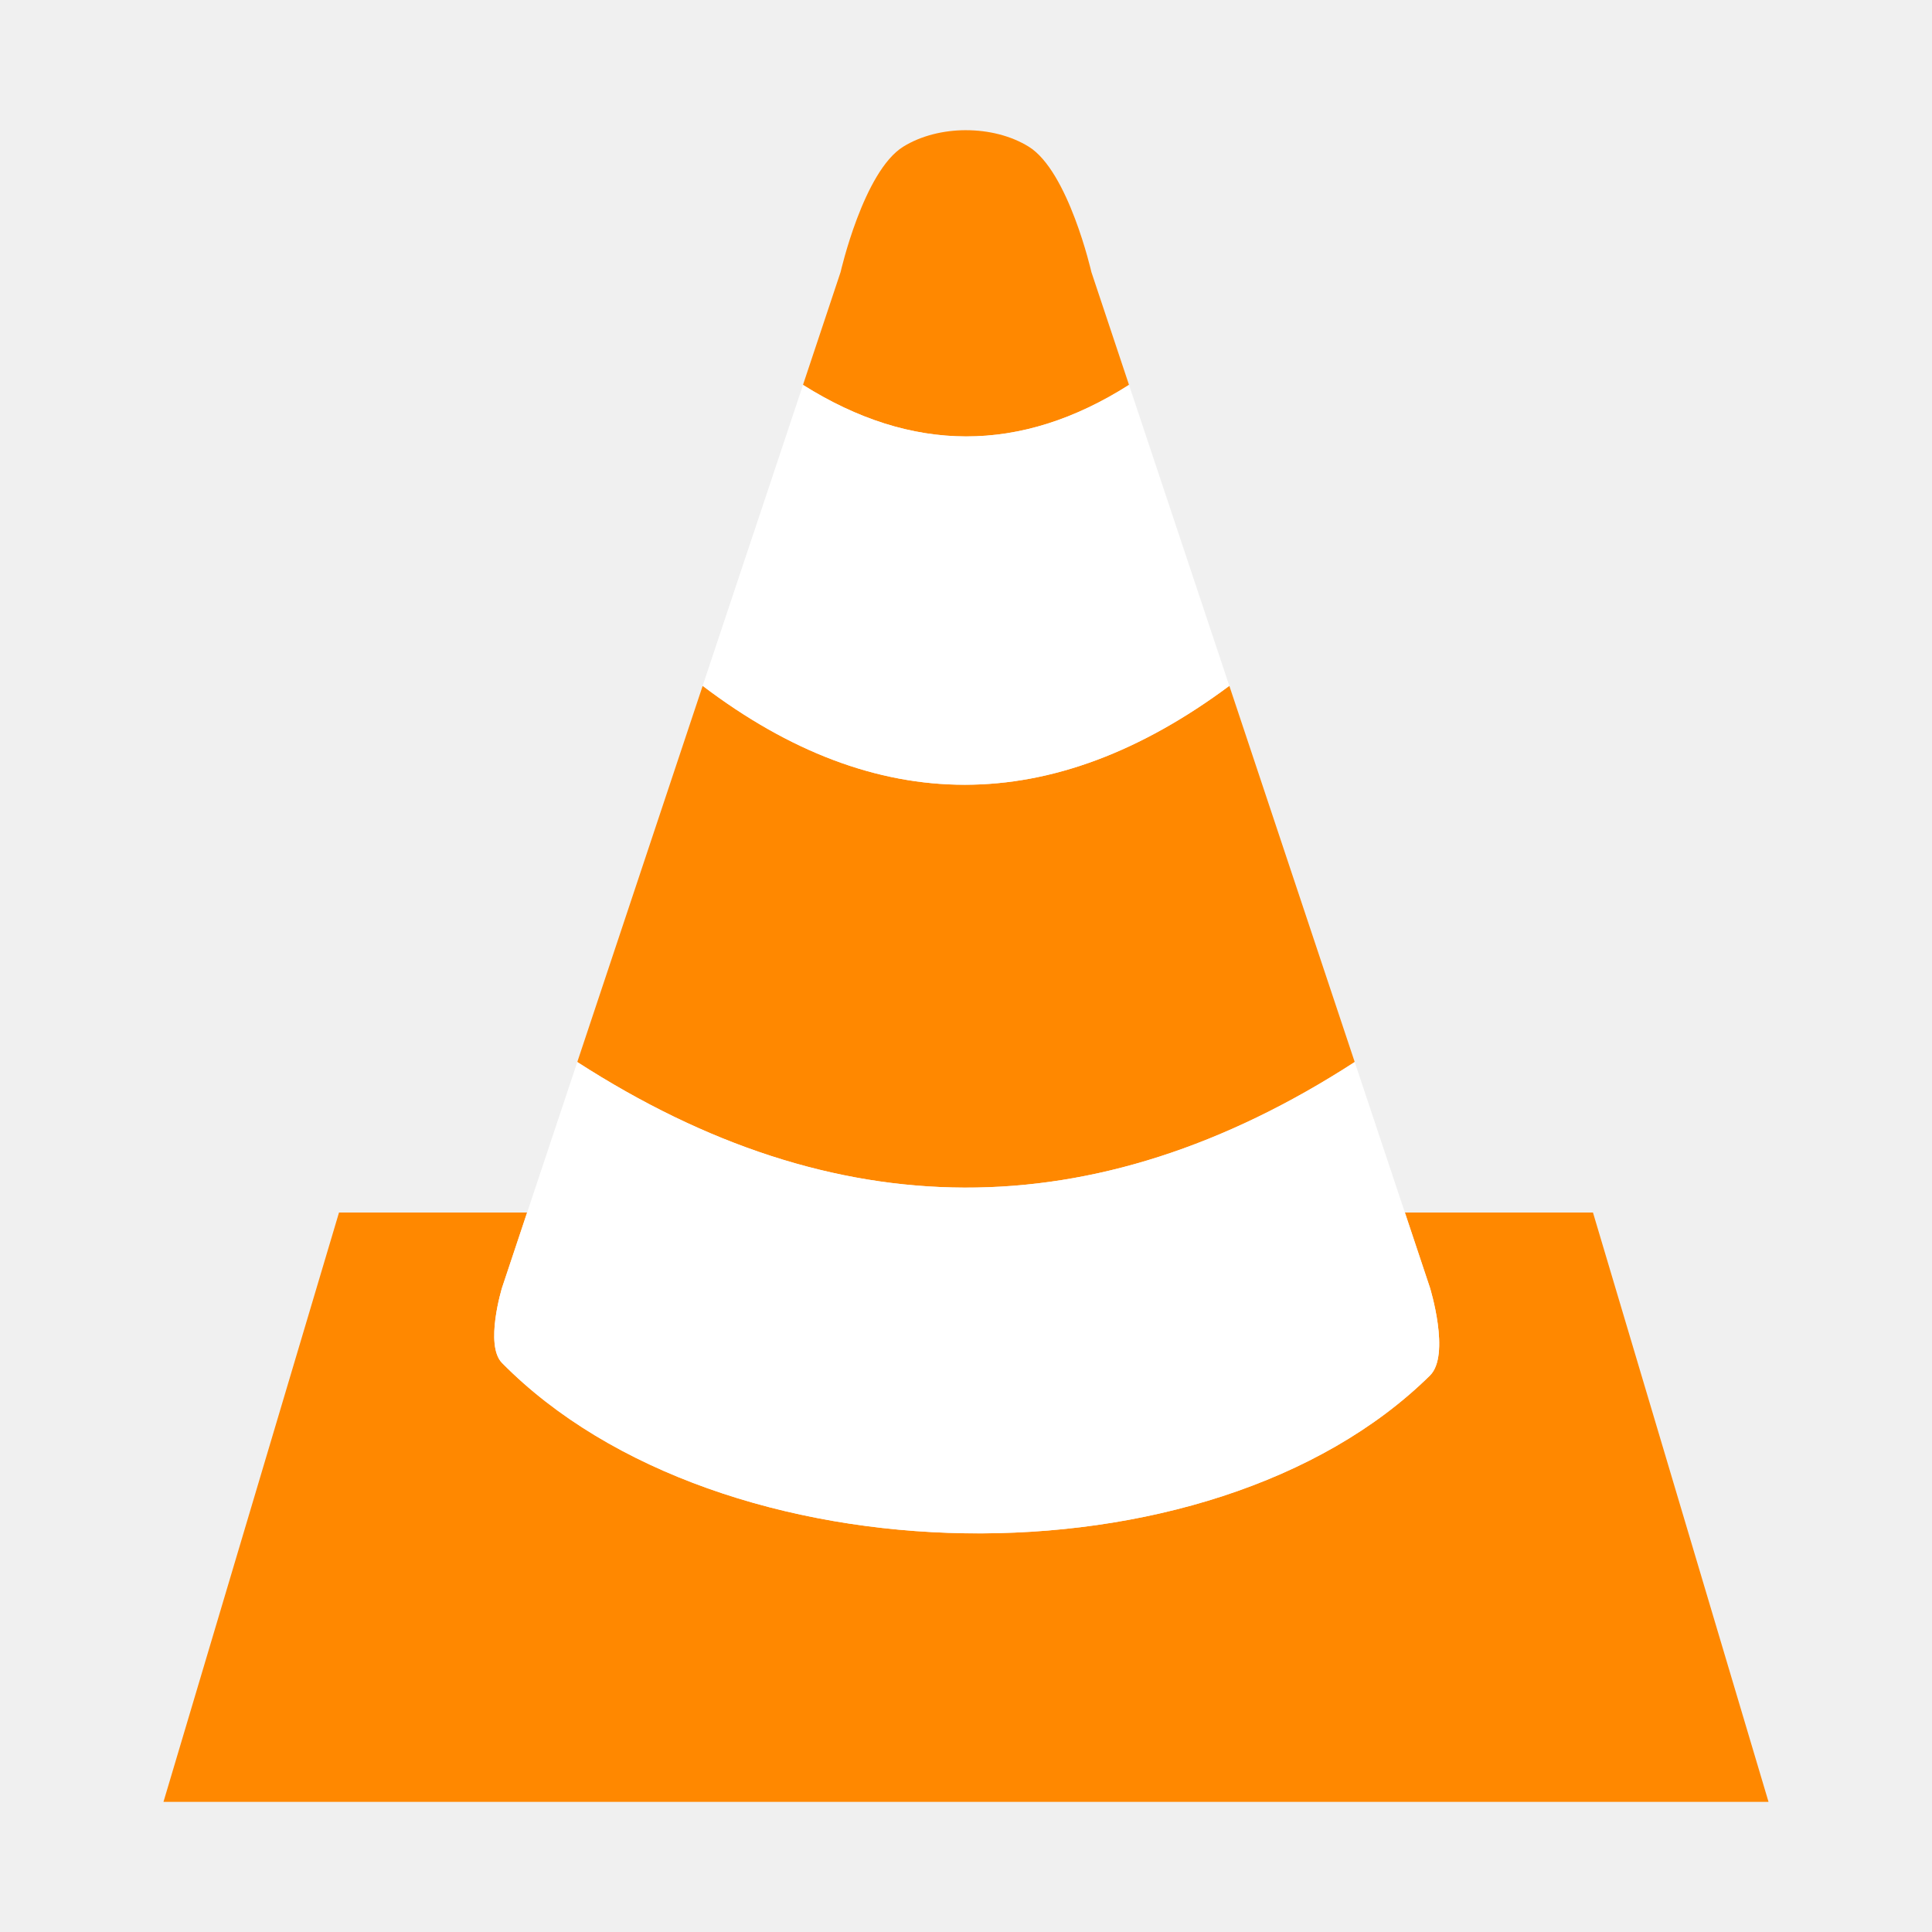
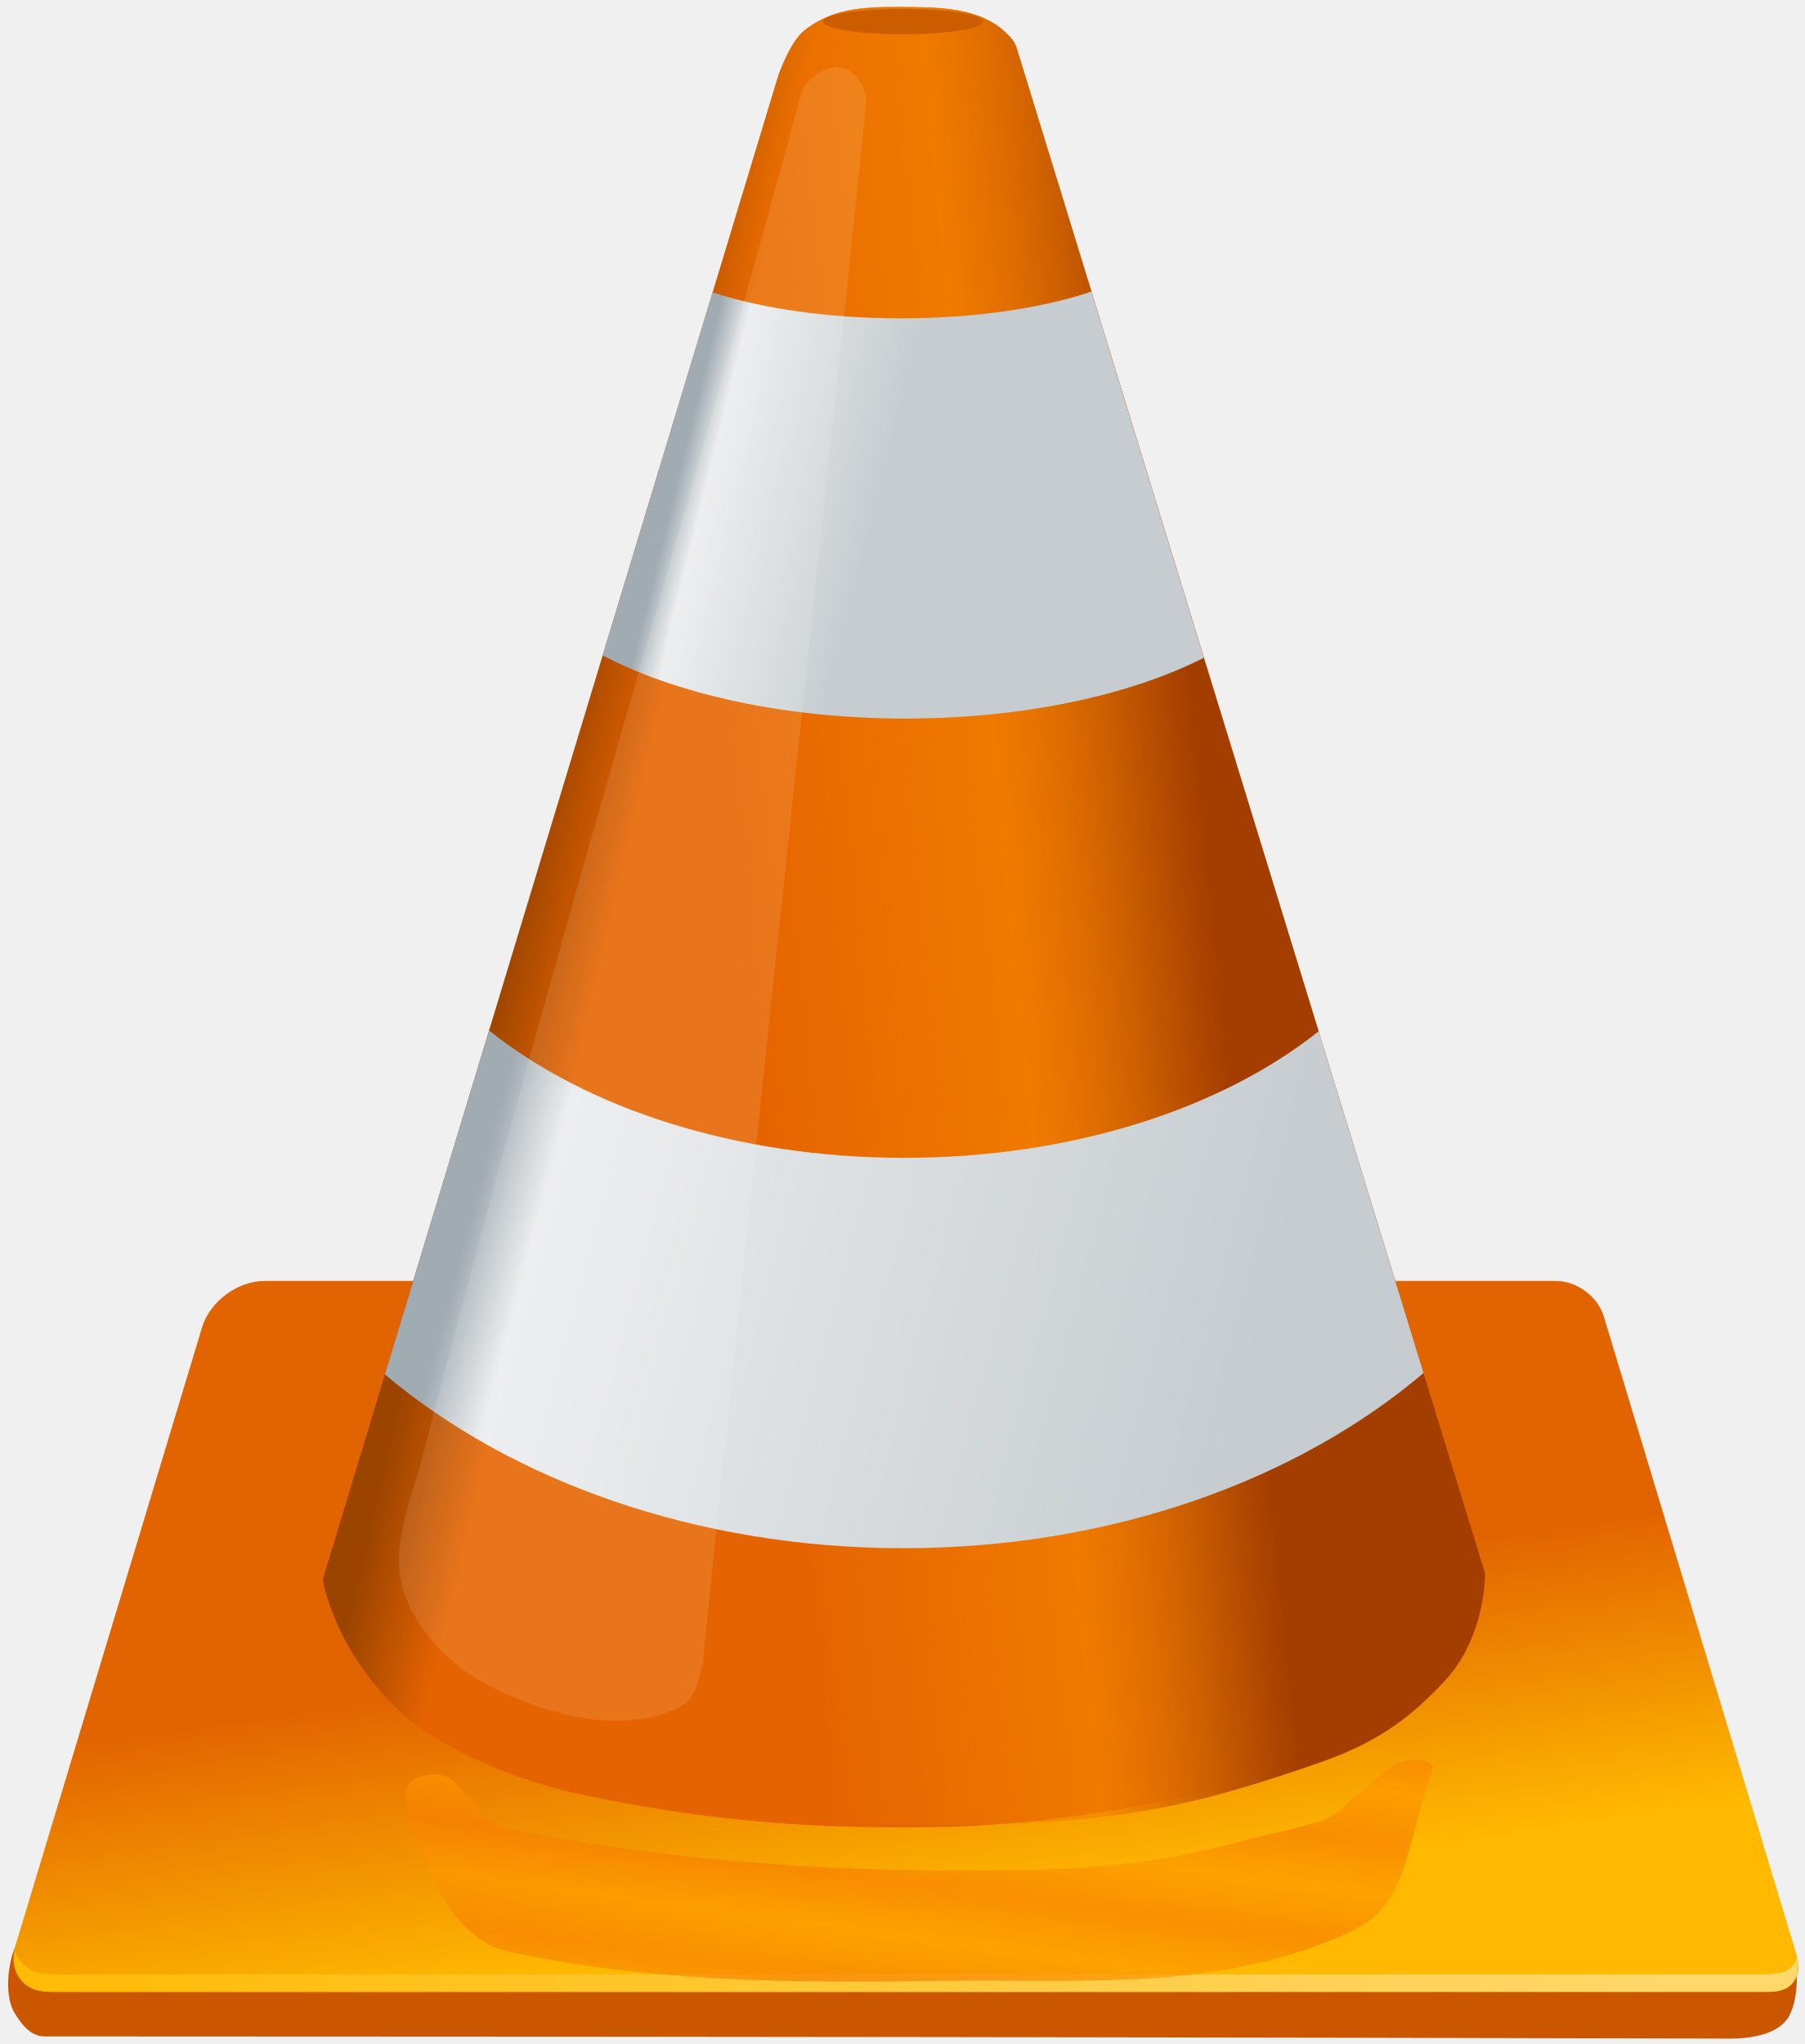
- <svg xmlns="http://www.w3.org/2000/svg" viewBox="0 0 130 130">
-   <path d="M65 8.76c-1.511 0-3.023.369-4.219 1.108-2.675 1.654-4.219 8.438-4.219 8.438L54.031 25.9c7.312 4.599 14.625 4.647 21.938 0l-2.532-7.594s-1.543-6.784-4.218-8.438C68.022 9.129 66.511 8.761 65 8.761zM47.281 46.15l-8.437 25.312c17.304 11.16 34.739 11.376 52.312 0L82.72 46.15c-11.912 8.86-23.725 8.888-35.438 0zM22.812 81.587 11 121.243h108l-11.813-39.656H94.531l1.688 5.063s1.401 4.523 0 5.906c-14.817 14.618-47.82 13.973-62.438-.844-1.185-1.201 0-5.062 0-5.062l1.688-5.063z" fill="#FF8800" />
-   <path d="m35.469 81.585-1.688 5.063s-1.185 3.86 0 5.062c14.618 14.817 47.62 15.462 62.438.844 1.401-1.383 0-5.906 0-5.906l-1.688-5.063-3.375-10.125c-17.573 11.376-35.008 11.159-52.312 0zm11.812-35.437c11.713 8.888 23.526 8.86 35.438 0l-6.75-20.25c-7.313 4.647-14.625 4.599-21.938 0z" fill="#FFFFFF" />
+ <svg xmlns="http://www.w3.org/2000/svg" xmlns:xlink="http://www.w3.org/1999/xlink" width="680" height="770" viewBox="0 0 680 770">
+   <defs>
+     <linearGradient id="i">
+       <stop offset="0" stop-color="#e26400" />
+       <stop offset="1" stop-color="#ffb900" />
+     </linearGradient>
+     <linearGradient id="h">
+       <stop offset="0" stop-color="#9b4400" />
+       <stop offset="1" stop-color="#e56300" />
+     </linearGradient>
+     <linearGradient id="g">
+       <stop offset="0" stop-color="#f48200" stop-opacity="0" />
+       <stop offset=".589" stop-color="#f48200" stop-opacity=".728" />
+       <stop offset=".816" stop-color="#cc5f00" />
+       <stop offset="1" stop-color="#a43d00" />
+     </linearGradient>
+     <linearGradient id="f">
+       <stop offset="0" stop-color="#a1abb2" />
+       <stop offset=".083" stop-color="#eaeced" />
+       <stop offset="1" stop-color="#c6ccd0" />
+     </linearGradient>
+     <linearGradient id="e">
+       <stop offset="0" stop-color="#7a8288" />
+       <stop offset=".529" stop-color="#9fa3a7" />
+       <stop offset="1" stop-color="#7d858b" />
+     </linearGradient>
+     <linearGradient id="d">
+       <stop offset="0" stop-color="#a1abb2" />
+       <stop offset=".148" stop-color="#eaeced" />
+       <stop offset="1" stop-color="#c6ccd0" />
+     </linearGradient>
+     <linearGradient id="c">
+       <stop offset="0" stop-color="#7a8288" />
+       <stop offset=".076" stop-color="#9fa3a7" />
+       <stop offset="1" stop-color="#7d858b" />
+     </linearGradient>
+     <linearGradient id="b">
+       <stop offset="0" stop-color="#ffb900" />
+       <stop offset="1" stop-color="#ffd76b" />
+     </linearGradient>
+     <linearGradient xlink:href="#a" id="r" x1="236.65" x2="236.05" y1="158.48" y2="162.89" gradientTransform="translate(-181.87 -35.72)" gradientUnits="userSpaceOnUse" spreadMethod="reflect" />
+     <linearGradient id="a">
+       <stop offset="0" stop-color="#f68000" />
+       <stop offset="1" stop-color="#fd9800" />
+     </linearGradient>
+     <linearGradient xlink:href="#b" id="q" x1="-113.89" x2="412.23" y1="461.92" y2="463.26" gradientTransform="translate(175.36 255.41) scale(1.24)" gradientUnits="userSpaceOnUse" />
+     <linearGradient xlink:href="#c" id="p" x1="107.21" x2="151.35" y1="-.642" y2="12.7" gradientTransform="translate(174.75 255.36) scale(1.24)" gradientUnits="userSpaceOnUse" />
+     <linearGradient xlink:href="#d" id="o" x1="104.89" x2="164.76" y1="12.64" y2="27.39" gradientTransform="translate(175.36 255.41) scale(1.24)" gradientUnits="userSpaceOnUse" />
+     <linearGradient xlink:href="#e" id="n" x1="18.88" x2="334.03" y1="252.48" y2="268.42" gradientTransform="translate(175.36 255.41) scale(1.24)" gradientUnits="userSpaceOnUse" />
+     <linearGradient xlink:href="#f" id="m" x1="44.1" x2="278.43" y1="228.6" y2="290.7" gradientTransform="translate(175.36 255.41) scale(1.24)" gradientUnits="userSpaceOnUse" />
+     <linearGradient xlink:href="#g" id="l" x1="115.2" x2="261.62" y1="70.11" y2="55.36" gradientTransform="translate(175.36 255.41) scale(1.24)" gradientUnits="userSpaceOnUse" />
+     <linearGradient xlink:href="#h" id="k" x1="64.75" x2="93.52" y1="102.28" y2="108.99" gradientTransform="translate(175.36 255.41) scale(1.24)" gradientUnits="userSpaceOnUse" />
+     <linearGradient xlink:href="#i" id="j" x1="40.78" x2="44.38" y1="100.34" y2="125.32" gradientTransform="matrix(4.38 0 0 4.47 175.36 249.18)" gradientUnits="userSpaceOnUse" />
+   </defs>
+   <g transform="translate(-52.62 -80.75)">
+     <path fill="#cb5600" fill-rule="evenodd" d="M71.03 795.72s-10.8 11.65-13.66 21.12c-2 6.61-2.78 16.47.828 22.36 2.64 4.32 6.11 8.69 11.18 8.69 220.29.032 463.91.357 635.32.828 5.8.016 16.81-1 21.32-7.45 4.6-6.57 4.49-21.23 1.24-28.57-3.42-7.73-19.46-11.18-19.46-11.18l-636.77-5.8z" />
+     <path fill="url(#j)" fill-rule="evenodd" d="M152.2 563.31c-10.06 0-20.51 7.75-23.43 17.41L58.45 813.67c-2.92 9.66 2.83 17.45 12.89 17.45H719.88c7.67 0 12.06-5.91 9.84-13.27l-72.87-241.27c-2.22-7.36-10.16-13.27-17.83-13.27H152.2z" />
+     <path fill="url(#k)" fill-rule="evenodd" d="M392.52 83.38c-16.73-.168-26.57 1.08-36.44 8.49-4.5 3.39-8.06 11.43-10.19 17.22L174.21 675.83s4 25.61 28.29 48.89c16.37 15.69 47.42 27.32 66.93 31.55 50.07 10.85 90.22 13.44 135.62 12.76 46.64-.706 93.24-9.87 138.08-22.71 66.88-19.14 69.01-72.84 69.01-72.84L435.56 98.55c-.727-2.37-2.5-4.11-3.9-5.44-10.49-9.94-26.39-9.6-39.14-9.73z" />
+     <path fill="url(#l)" fill-rule="evenodd" d="M392.52 83.38c-16.73-.168-26.57 1.08-36.44 8.49-4.5 3.39-8.06 11.43-10.19 17.22L174.21 675.83s7.55 49.02 68.31 72.91c42.06 16.54 85.47 18.73 153.02 19.46 75.23.805 105.87-6.58 155.04-23.73 23.15-8.08 35.14-18.58 46.12-30.22 15.87-16.84 15.45-40.77 15.45-40.77L435.56 98.55c-1.19-2.17-2.5-4.11-3.9-5.44-10.49-9.94-26.39-9.6-39.14-9.73z" />
+     <path fill="url(#m)" fill-rule="evenodd" d="m236.89 468.94-39.25 129.58c47.61 40.12 117.48 65.46 195.35 65.46 78.22 0 148.35-25.57 195.97-66l-39.53-128.73c-36.39 29.03-92.78 47.67-156.09 47.67-63.52 0-120.07-18.78-156.44-47.98z" />
+     <path fill="url(#o)" fill-rule="evenodd" d="M463.81 190.6c-18.53 6.22-43.84 10.07-71.79 10.07-27.5 0-52.46-3.73-70.91-9.77l-41.42 136.76c27.84 14.57 68.6 23.78 114.06 23.78 44.56 0 84.64-8.82 112.44-22.89l-42.38-137.95z" />
+     <path fill="#fff" fill-rule="evenodd" d="M369.58 106.2c5.37 1.01 9.93 8.03 9.37 13.47-19.77 192.38-43.02 401.56-61.48 587.28 0 0-2.06 12.88-7.03 15.81-20.94 12.33-50.85 4.39-72.6-6.44-14.84-7.39-28.58-21.02-33.37-36.89-4.97-16.43 3.37-34.3 7.61-50.94 43.31-169.75 100.45-356.64 142.28-512.04 1.59-5.91 9.21-11.37 15.22-10.25z" opacity=".106" />
+     <path fill="#cb5c00" d="M422.95 88.88a30.17 4.76 0 1 1-60.34 0 30.17 4.76 0 1 1 60.34 0z" />
+     <path fill="url(#q)" fill-rule="evenodd" d="M58.2 815.8s2.1 5.3 6.9 7.5c4.04 1.85 19.39 1.2 19.39 1.2s423.82.001 631.18 0c3.39-.001 6.99-.052 10.08-1.46 3.33-1.52 3.97-5.19 3.97-5.19s1.63 6.45-2.1 10.42c-2.65 2.81-7.37 2.85-11.23 2.85-208.96.047-427.25 0-638.96 0-5.48-.002-12.36.48-16.05-3.57-5-5.49-3.19-11.75-3.19-11.75z" />
+     <path fill="url(#r)" fill-rule="evenodd" d="M95.22 112.3c-2.48 7.11-2.14 11.64-6.96 13.91-11.29 5.33-23.62 4.09-35.72 4.28-12.34.191-24.91.118-36.92-2.54-3.17-.7-5.63-4.02-6.69-7.09-.692-2.02-2.28-3.7-2.01-6.69.07-.759.87-1.23 1.62-1.37.658-.119 1.74-.125 2.53.568 1.71 1.51 2.82 3.64 4.28 3.94 12.01 2.49 24.55 3.61 37.72 3.68 9.81.052 16.91-.048 26.36-2.68 1.58-.438 5.99-1.24 7.36-2.14.79-.524 1.38-1.3 2.14-1.87 1.4-1.05 2.68-2.67 4.41-2.81.677-.055 2.1.161 1.87.803z" opacity=".709" transform="translate(175.36 255.41) scale(4.38)" />
+   </g>
</svg>
